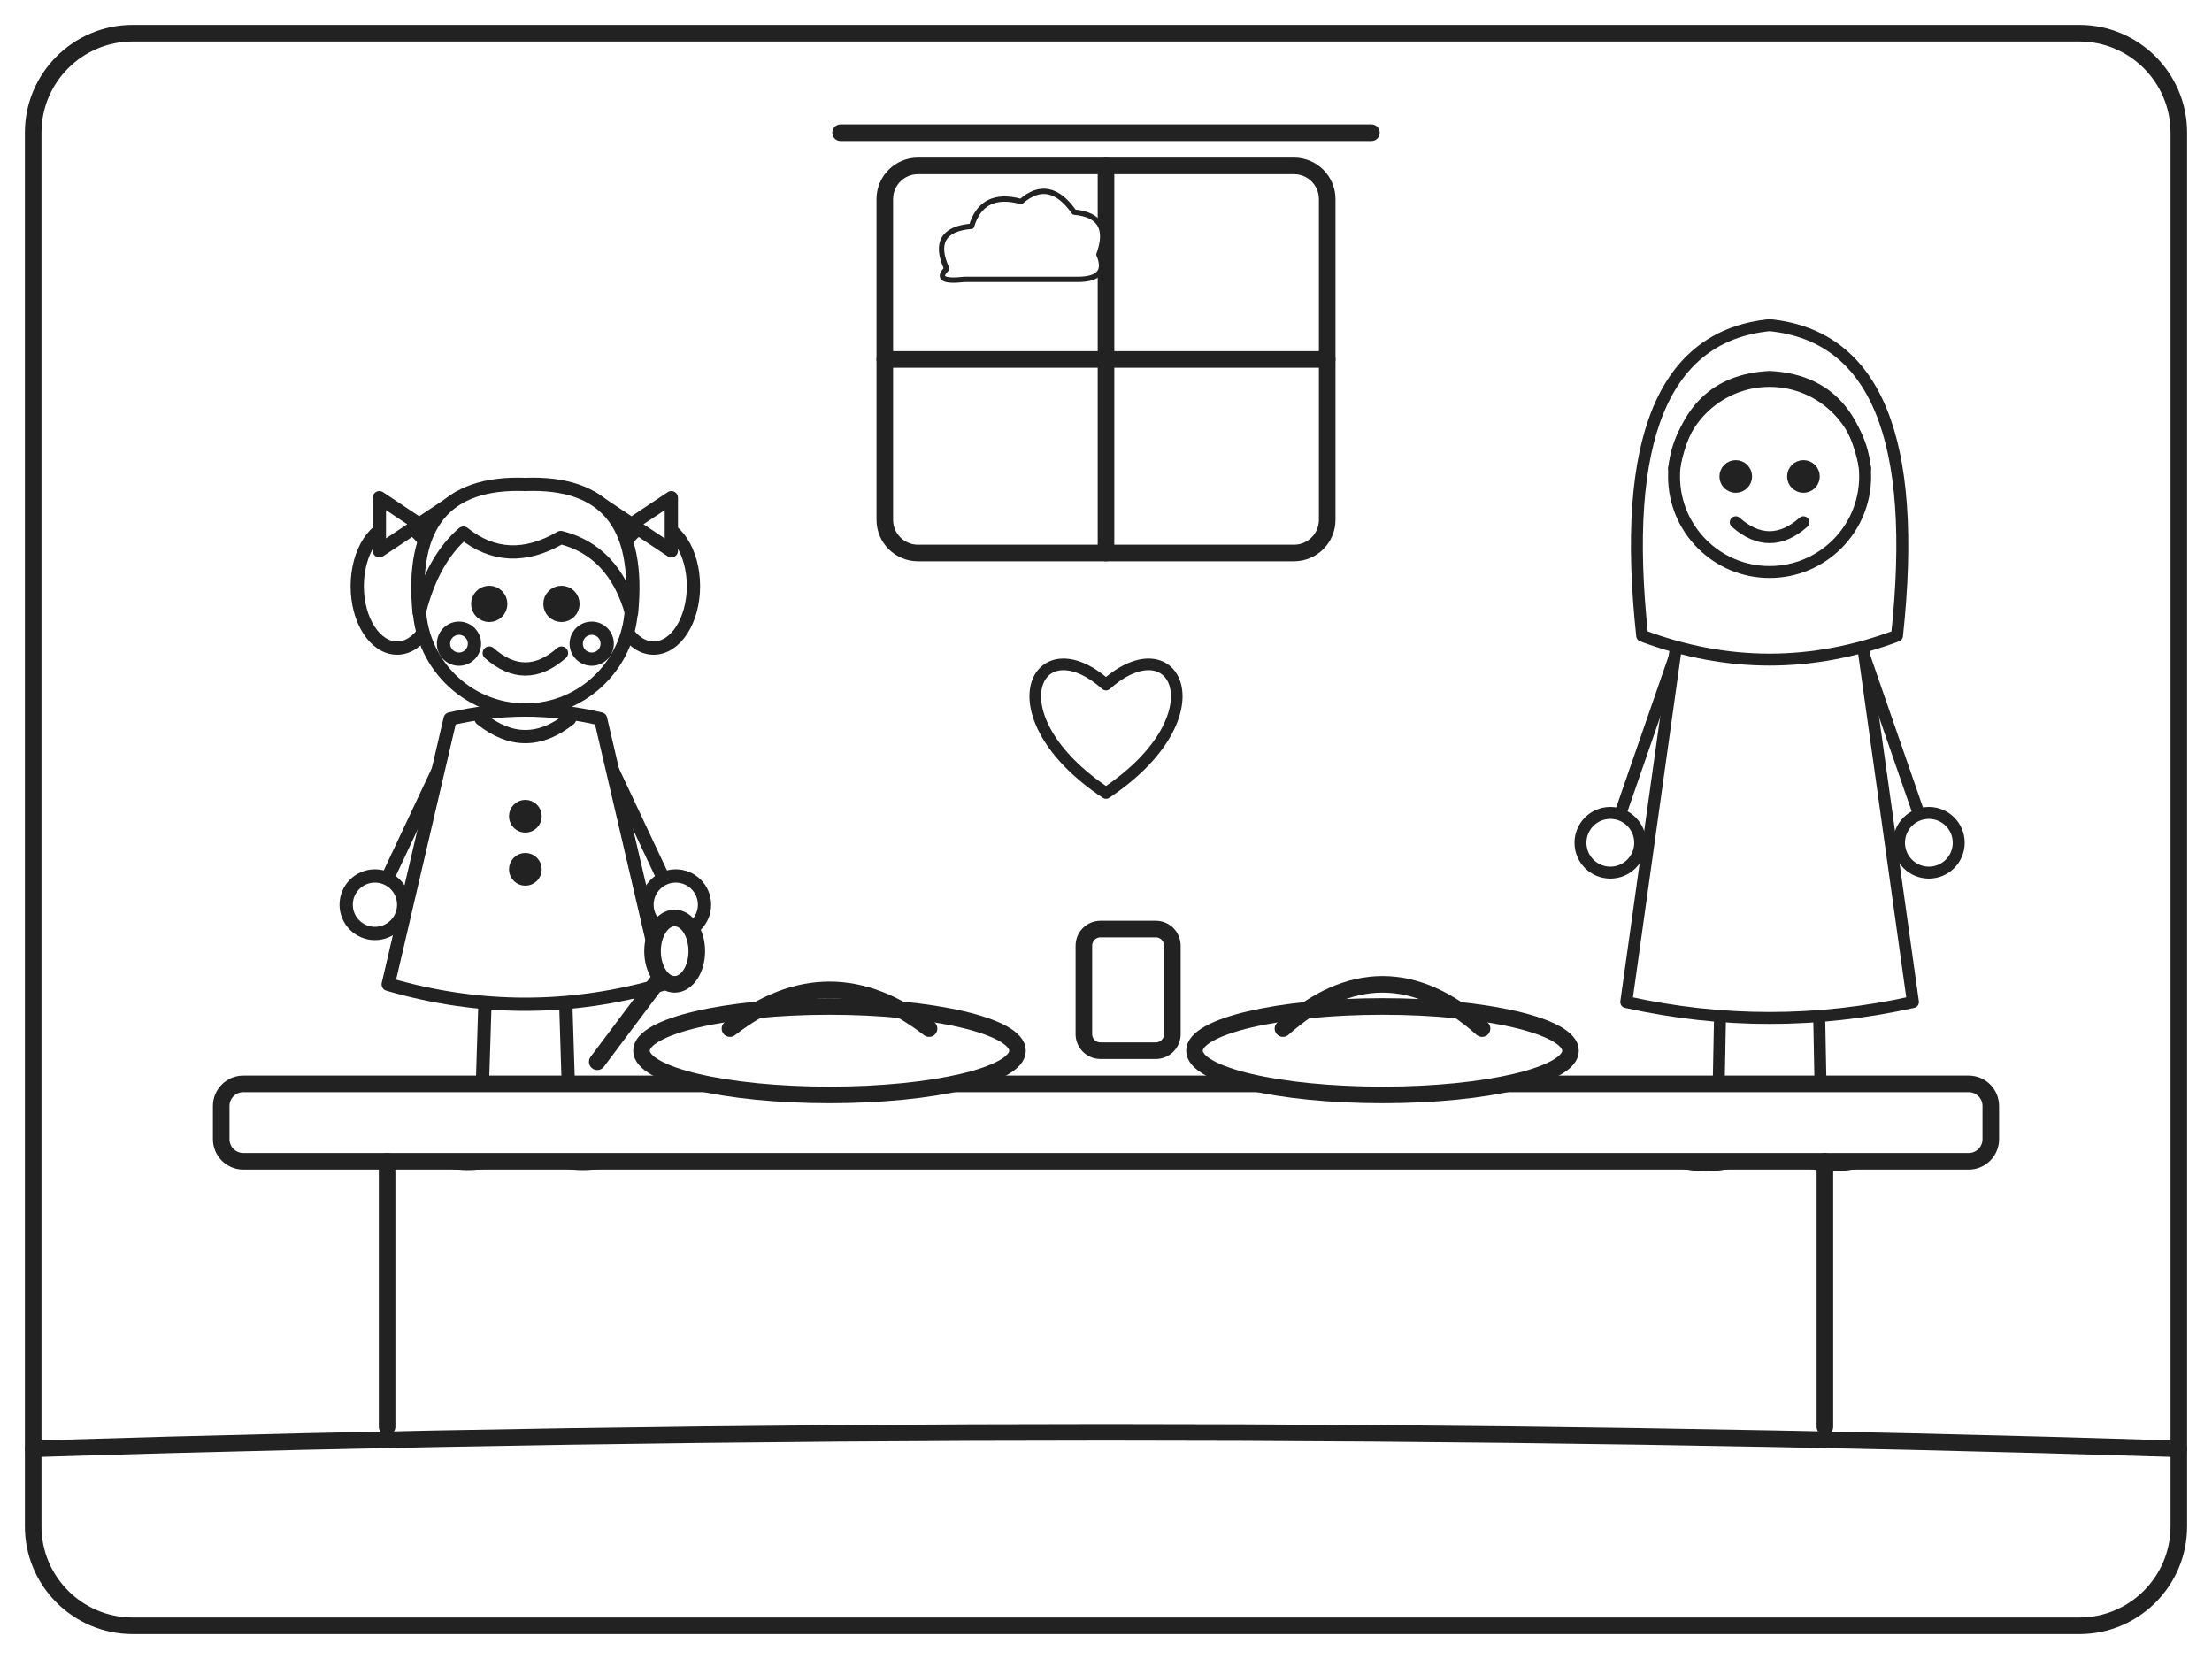
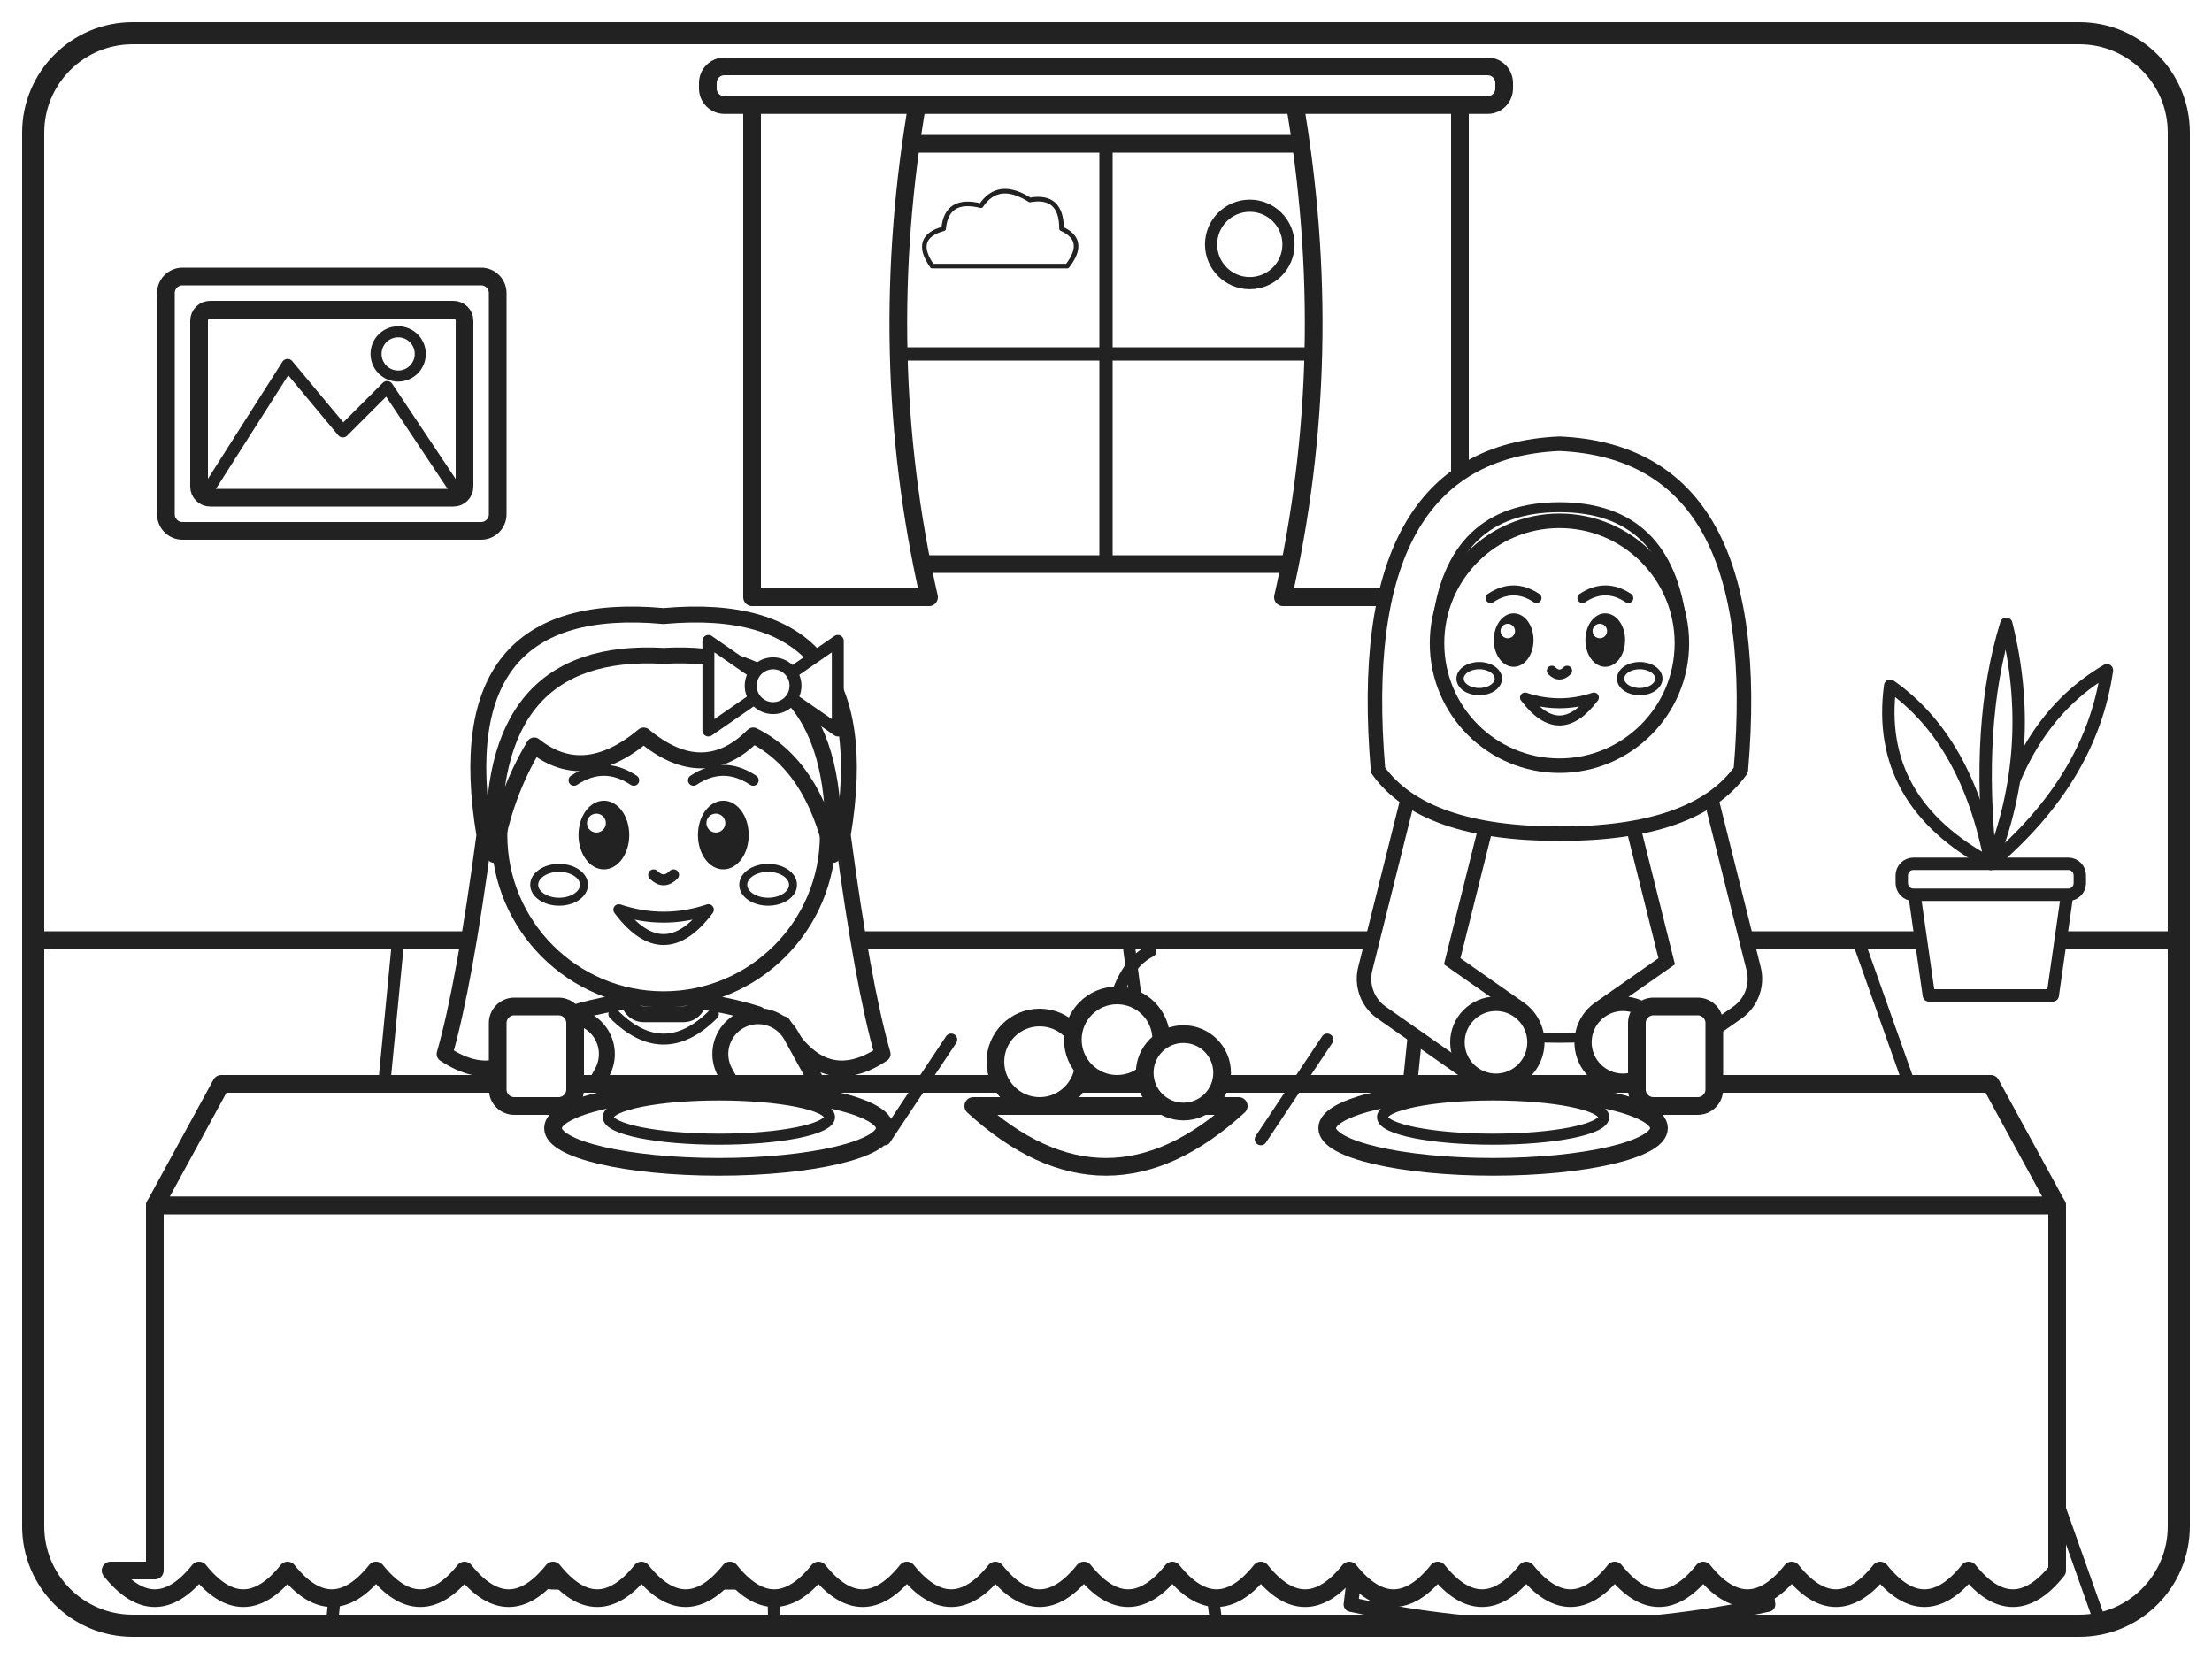
<svg xmlns="http://www.w3.org/2000/svg" viewBox="0 0 400 300" width="800" height="600">
-   <rect x="0" y="0" width="400" height="300" fill="#fff" />
-   <g fill="none" stroke="#222" stroke-width="3" stroke-linecap="round" stroke-linejoin="round">
-     <rect x="6" y="6" width="388" height="288" rx="18" fill="#fff" />
-     <rect x="160" y="30" width="80" height="70" rx="6" fill="#fff" />
-     <line x1="200.0" y1="30" x2="200.0" y2="100" />
-     <line x1="160" y1="65.0" x2="240" y2="65.0" />
-     <path d="M 152 24 L 248 24" fill="none" />
-     <g transform="translate(184.0,45.4) scale(0.32,0.32)">
-       <path d="M -40 10 Q -50 -12 -26 -14 Q -20 -34 2 -28 Q 18 -42 32 -22 Q 54 -20 46 2 Q 52 16 34 16 L -30 16 Q -48 18 -40 10 Z" fill="#fff" />
+   <rect width="400" height="300" fill="#fff" />
+   <clipPath id="c">
+     <rect x="6" y="6" width="388" height="288" rx="18" />
+   </clipPath>
+   <g fill="none" stroke="#222" stroke-width="3.2" stroke-linecap="round" stroke-linejoin="round">
+     <g clip-path="url(#c)">
+       <line x1="6.0" y1="170.0" x2="394.0" y2="170.0" />
+       <path d="M 72 170 L 60 294" fill="none" stroke-width="2.2" />
+       <path d="M 138 170 L 140 294" fill="none" stroke-width="2.2" />
+       <path d="M 204 170 L 220 294" fill="none" stroke-width="2.2" />
+       <path d="M 270 170 L 300 294" fill="none" stroke-width="2.2" />
+       <path d="M 336 170 L 380 294" fill="none" stroke-width="2.2" />
+       <rect x="150.0" y="26.0" width="100.0" height="76.0" rx="4" fill="#fff" />
+       <line x1="200.0" y1="26.0" x2="200.0" y2="102.0" stroke-width="2.4" />
+       <line x1="150.0" y1="64.0" x2="250.0" y2="64.0" stroke-width="2.4" />
+       <g transform="translate(180.0,45.0) scale(0.26,0.26)">
+         <path d="M -44 12 Q -58 -8 -36 -14 Q -34 -36 -10 -30 Q 2 -48 24 -34 Q 46 -38 46 -14 Q 64 -6 50 12 Z" fill="#fff" />
+       </g>
+       <circle cx="226.0" cy="44.2" r="7" fill="#fff" stroke-width="2.2" />
+       <path d="M 136 18 L 166 18 Q 158 64.0 168 108 L 136 108 Z" fill="#fff" />
+       <path d="M 264 18 L 234 18 Q 242 64.0 232 108 L 264 108 Z" fill="#fff" />
+       <rect x="128.0" y="12.0" width="144.0" height="7.0" rx="3" fill="#fff" />
+       <rect x="30.0" y="50.0" width="60.0" height="46.0" rx="3" fill="#fff" />
+       <rect x="36.0" y="56.0" width="48.0" height="34.0" rx="2" fill="#fff" />
+       <path d="M 38 88 L 52 66 L 62 78 L 70 70 L 82 88" fill="none" stroke-width="2.2" />
+       <circle cx="72.0" cy="64.0" r="4" fill="#fff" stroke-width="2" />
+       <g transform="translate(360.0,180.0) scale(0.7,0.7)">
+         <path d="M -16 0 L 16 0 L 20 -28 L -20 -28 Z" fill="#fff" />
+         <rect x="-23.0" y="-34.0" width="46.0" height="8.0" rx="3" fill="#fff" />
+         <path d="M 0 -34 Q -30 -50 -26 -80 Q -6 -66 0 -34 Z" fill="#fff" />
+         <path d="M 0 -34 Q 26 -56 30 -84 Q 6 -70 0 -34 Z" fill="#fff" />
+         <path d="M 0 -34 Q -4 -70 4 -96 Q 12 -64 0 -34 Z" fill="#fff" />
+       </g>
+       <g transform="translate(120.0,286.0) scale(0.9,0.9)">
+         <path d="M -36 -150 Q -44 -198 0 -194 Q 44 -198 36 -150 Q 40 -120 44 -106 Q 32 -98 24 -112 L -24 -112 Q -32 -98 -44 -106 Q -40 -120 -36 -150 Z" fill="#fff" />
+         <path d="M -10.0 -46.0 L -11.0 -14.0" fill="none" stroke="#222" stroke-width="20.4" />
+         <path d="M -10.0 -46.0 L -11.0 -14.0" fill="none" stroke="#fff" stroke-width="14" />
+         <path d="M 10.0 -46.0 L 11.0 -14.0" fill="none" stroke="#222" stroke-width="20.4" />
+         <path d="M 10.0 -46.0 L 11.0 -14.0" fill="none" stroke="#fff" stroke-width="14" />
+         <path d="M -26 -4 Q -27 -16 -14 -17 Q -3 -17 -3 -6 Q -3 0 -12 0 L -22 0 Q -26 0 -26 -4 Z" fill="#fff" />
+         <path d="M 26 -4 Q 27 -16 14 -17 Q 3 -17 3 -6 Q 3 0 12 0 L 22 0 Q 26 0 26 -4 Z" fill="#fff" />
+         <path d="M -19 -114 Q 0 -120 19 -114 Q 23 -84 38 -44 Q 0 -32 -38 -44 Q -23 -84 -19 -114 Z" fill="#fff" />
+         <path d="M -21 -88 Q 0 -83 21 -88" fill="none" stroke-width="2.2" />
+         <path d="M -10 -114 Q 0 -104 10 -114" fill="none" stroke-width="2.2" />
+         <circle cx="-18.0" cy="-58.0" r="3.2" fill="#fff" stroke-width="1.6" />
+         <circle cx="2.0" cy="-52.0" r="3.2" fill="#fff" stroke-width="1.6" />
+         <circle cx="20.0" cy="-60.0" r="3.2" fill="#fff" stroke-width="1.6" />
+         <circle cx="-6.0" cy="-70.0" r="3.2" fill="#fff" stroke-width="1.6" />
+         <circle cx="12.0" cy="-74.0" r="3.2" fill="#fff" stroke-width="1.6" />
+         <path d="M -19.0 -106.0 L -30.0 -86.0 L -12.0 -78.0" fill="none" stroke="#222" stroke-width="18.4" />
+         <path d="M -19.0 -106.0 L -30.0 -86.0 L -12.0 -78.0" fill="none" stroke="#fff" stroke-width="12" />
+         <path d="M 19.0 -106.0 L 30.0 -86.0 L 12.0 -78.0" fill="none" stroke="#222" stroke-width="18.4" />
+         <path d="M 19.0 -106.0 L 30.0 -86.0 L 12.0 -78.0" fill="none" stroke="#fff" stroke-width="12" />
+         <circle cx="-12.0" cy="-78.0" r="7.5" fill="#fff" />
+         <circle cx="12.0" cy="-78.0" r="7.5" fill="#fff" />
+         <rect x="-7.0" y="-124.0" width="14.0" height="10.0" rx="3" fill="#fff" />
+         <circle cx="0.0" cy="-150.0" r="33" fill="#fff" />
+         <path d="M -34 -146 Q -36 -188 0 -186 Q 36 -188 34 -146 Q 30 -164 18 -170 Q 8 -160 -4 -170 Q -16 -160 -26 -168 Q -32 -158 -34 -146 Z" fill="#fff" />
+         <path d="M 22 -180 l -13 -9 l 0 18 Z M 22 -180 l 13 -9 l 0 18 Z" fill="#fff" stroke-width="2.4" />
+         <circle cx="22.0" cy="-180.0" r="4.5" fill="#fff" stroke-width="2.4" />
+         <ellipse cx="-12.0" cy="-150.0" rx="4.6" ry="6.4" fill="#222" stroke-width="1" />
+         <circle cx="-13.5" cy="-152.4" r="1.9" fill="#fff" stroke="none" />
+         <path d="M -6.0 -161.0 Q -12.0 -165.0 -18.0 -161.0" fill="none" stroke-width="2.2" />
+         <ellipse cx="12.0" cy="-150.0" rx="4.6" ry="6.4" fill="#222" stroke-width="1" />
+         <circle cx="10.5" cy="-152.4" r="1.9" fill="#fff" stroke="none" />
+         <path d="M 6.0 -161.0 Q 12.0 -165.0 18.0 -161.0" fill="none" stroke-width="2.2" />
+         <path d="M -2.0 -142.0 Q 0 -140.0 2.0 -142.0" fill="none" stroke-width="2.2" />
+         <path d="M -9.0 -135.0 Q 0 -123.0 9.0 -135.0 Q 0 -132.0 -9.0 -135.0 Z" fill="#fff" stroke-width="2.2" />
+         <ellipse cx="-21.0" cy="-140.0" rx="5.0" ry="3.4" fill="none" stroke-width="1.6" />
+         <ellipse cx="21.0" cy="-140.0" rx="5.0" ry="3.4" fill="none" stroke-width="1.6" />
+       </g>
+       <g transform="translate(282.0,300.0) scale(0.82,0.82)">
+         <ellipse cx="-14.0" cy="-6.0" rx="14" ry="7" fill="#fff" />
+         <ellipse cx="14.0" cy="-6.0" rx="14" ry="7" fill="#fff" />
+         <path d="M -26 -198 Q 0 -206 26 -198 Q 34 -110 46 -12 Q 0 -2 -46 -12 Q -34 -110 -26 -198 Z" fill="#fff" />
+         <path d="M -27 -140 Q 0 -134 27 -140" fill="none" stroke-width="2.2" />
+         <path d="M -24.0 -190.0 L -34.0 -150.0 L -14.0 -136.0" fill="none" stroke="#222" stroke-width="21.4" />
+         <path d="M -24.0 -190.0 L -34.0 -150.0 L -14.0 -136.0" fill="none" stroke="#fff" stroke-width="15" />
+         <path d="M 24.0 -190.0 L 34.0 -150.0 L 14.0 -136.0" fill="none" stroke="#222" stroke-width="21.4" />
+         <path d="M 24.0 -190.0 L 34.0 -150.0 L 14.0 -136.0" fill="none" stroke="#fff" stroke-width="15" />
+         <circle cx="-14.0" cy="-136.0" r="8.5" fill="#fff" />
+         <circle cx="14.0" cy="-136.0" r="8.5" fill="#fff" />
+         <rect x="-8.0" y="-206.0" width="16.0" height="12.0" rx="3" fill="#fff" />
+         <path d="M -40 -196 Q -46 -266 0 -268 Q 46 -266 40 -196 Q 30 -182 0 -182 Q -30 -182 -40 -196 Z" fill="#fff" />
+         <circle cx="0.0" cy="-224.0" r="27" fill="#fff" />
+         <path d="M -27 -228 Q -24 -254 0 -254 Q 24 -254 27 -228" fill="none" stroke-width="2.2" />
+         <ellipse cx="-10.1" cy="-224.7" rx="3.881" ry="5.4" fill="#222" stroke-width="1" />
+         <circle cx="-11.4" cy="-226.7" r="1.6" fill="#fff" stroke="none" />
+         <path d="M -5.062 -233.969 Q -10.125 -237.344 -15.188 -233.969" fill="none" stroke-width="2.2" />
+         <ellipse cx="10.1" cy="-224.7" rx="3.881" ry="5.4" fill="#222" stroke-width="1" />
+         <circle cx="8.9" cy="-226.7" r="1.6" fill="#fff" stroke="none" />
+         <path d="M 5.062 -233.969 Q 10.125 -237.344 15.188 -233.969" fill="none" stroke-width="2.2" />
+         <path d="M -1.688 -217.938 Q 0 -216.25 1.688 -217.938" fill="none" stroke-width="2.2" />
+         <path d="M -7.594 -212.031 Q 0 -201.906 7.594 -212.031 Q 0 -209.5 -7.594 -212.031 Z" fill="#fff" stroke-width="2.2" />
+         <ellipse cx="-17.7" cy="-216.2" rx="4.219" ry="2.869" fill="none" stroke-width="1.6" />
+         <ellipse cx="17.7" cy="-216.2" rx="4.219" ry="2.869" fill="none" stroke-width="1.6" />
+       </g>
+       <path d="M 40 196 L 360 196 L 372 218 L 28 218 Z" fill="#fff" />
+       <path d="M 28 218 L 372 218 L 372 284 Q 364 294 356 284 Q 348 294 340 284 Q 332 294 324 284 Q 316 294 308 284 Q 300 294 292 284 Q 284 294 276 284 Q 268 294 260 284 Q 252 294 244 284 Q 236 294 228 284 Q 220 294 212 284 Q 204 294 196 284 Q 188 294 180 284 Q 172 294 164 284 Q 156 294 148 284 Q 140 294 132 284 Q 124 294 116 284 Q 108 294 100 284 Q 92 294 84 284 Q 76 294 68 284 Q 60 294 52 284 Q 44 294 36 284 Q 28 294 20 284 L 28 284 Z" fill="#fff" />
+       <ellipse cx="130.0" cy="204.0" rx="30" ry="7" fill="#fff" />
+       <ellipse cx="130.0" cy="202.0" rx="20" ry="4" fill="none" stroke-width="2" />
+       <ellipse cx="270.0" cy="204.0" rx="30" ry="7" fill="#fff" />
+       <ellipse cx="270.0" cy="202.0" rx="20" ry="4" fill="none" stroke-width="2" />
+       <path d="M 176 200 Q 200 222 224 200 Z" fill="#fff" />
+       <circle cx="188.0" cy="192.0" r="8" fill="#fff" />
+       <circle cx="202.0" cy="188.0" r="8" fill="#fff" />
+       <circle cx="214.0" cy="194.0" r="7" fill="#fff" />
+       <path d="M 202 180 q 2 -6 6 -8" fill="none" stroke-width="2.2" />
+       <rect x="90.0" y="182.0" width="14.0" height="18.0" rx="3" fill="#fff" />
+       <rect x="296.0" y="182.0" width="14.0" height="18.0" rx="3" fill="#fff" />
+       <path d="M 160 206 L 172 188 M 228 206 L 240 188" fill="none" stroke-width="2.2" />
    </g>
-     <g transform="translate(95,210) scale(0.8,0.8)">
-       <line x1="-9" y1="-40" x2="-10" y2="-8" />
-       <line x1="9" y1="-40" x2="10" y2="-8" />
-       <ellipse cx="-13" cy="-5" rx="11" ry="5.5" fill="#fff" />
-       <ellipse cx="13" cy="-5" rx="11" ry="5.5" fill="#fff" />
-       <line x1="-18" y1="-92" x2="-34" y2="-58" />
-       <line x1="18" y1="-92" x2="34" y2="-58" />
-       <path d="M -17 -100 Q 0 -104 17 -100 L 31 -40 Q 0 -31 -31 -40 Z" fill="#fff" />
-       <path d="M -10 -100 Q 0 -92 10 -100" fill="none" />
-       <circle cx="0" cy="-78" r="2.2" fill="#222" />
-       <circle cx="0" cy="-66" r="2.2" fill="#222" />
-       <circle cx="-34" cy="-58" r="6.5" fill="#fff" />
-       <circle cx="34" cy="-58" r="6.5" fill="#fff" />
-       <ellipse cx="-29" cy="-130" rx="9" ry="14" fill="#fff" />
-       <ellipse cx="29" cy="-130" rx="9" ry="14" fill="#fff" />
-       <path d="M -24 -144 l -9 -6 l 0 12 Z M -24 -144 l 9 -6 l 0 12 Z" fill="#fff" />
-       <path d="M 24 -144 l -9 -6 l 0 12 Z M 24 -144 l 9 -6 l 0 12 Z" fill="#fff" />
-       <circle cx="0" cy="-126" r="24" fill="#fff" />
-       <path d="M -24 -124 Q -27 -154 0 -153 Q 27 -154 24 -124 Q 20 -138 8 -141 Q -4 -134 -14 -142 Q -21 -136 -24 -124 Z" fill="#fff" />
-       <circle cx="-8.16" cy="-126" r="2.6" fill="#222" />
-       <circle cx="8.16" cy="-126" r="2.6" fill="#222" />
-       <path d="M -8.16 -114.88 Q 0 -107.68 8.16 -114.88" fill="none" />
-       <circle cx="-15" cy="-117" r="3.5" fill="none" />
-       <circle cx="15" cy="-117" r="3.5" fill="none" />
-     </g>
-     <g transform="translate(320,210) scale(0.72,0.72)">
-       <line x1="-12" y1="-60" x2="-13" y2="-8" />
-       <line x1="12" y1="-60" x2="13" y2="-8" />
-       <ellipse cx="-16" cy="-5" rx="13" ry="6" fill="#fff" />
-       <ellipse cx="16" cy="-5" rx="13" ry="6" fill="#fff" />
-       <line x1="-22" y1="-132" x2="-40" y2="-80" />
-       <line x1="22" y1="-132" x2="40" y2="-80" />
-       <path d="M -22 -140 Q 0 -146 22 -140 L 36 -40 Q 0 -32 -36 -40 Z" fill="#fff" />
-       <circle cx="-40" cy="-80" r="7.5" fill="#fff" />
-       <circle cx="40" cy="-80" r="7.5" fill="#fff" />
-       <path d="M -32 -132 Q -40 -206 0 -210 Q 40 -206 32 -132 Q 0 -120 -32 -132 Z" fill="#fff" />
-       <circle cx="0" cy="-172" r="24" fill="#fff" />
-       <path d="M -24 -174 Q -20 -196 0 -197 Q 20 -196 24 -174" fill="none" />
-       <circle cx="-8.5" cy="-172" r="2.6" fill="#222" />
-       <circle cx="8.5" cy="-172" r="2.6" fill="#222" />
-       <path d="M -8.5 -160.5 Q 0 -153.0 8.5 -160.5" fill="none" />
-     </g>
-     <rect x="40" y="196" width="320" height="14" rx="4" fill="#fff" />
-     <line x1="70" y1="210" x2="70" y2="258" />
-     <line x1="330" y1="210" x2="330" y2="258" />
-     <ellipse cx="150" cy="190" rx="34" ry="8" fill="#fff" />
-     <ellipse cx="250" cy="190" rx="34" ry="8" fill="#fff" />
-     <path d="M 132 186 Q 150 172 168 186" fill="none" />
-     <path d="M 232 186 Q 250 170 268 186" fill="none" />
-     <rect x="196" y="168" width="16" height="22" rx="3" fill="#fff" />
-     <line x1="108" y1="192" x2="120" y2="176" />
-     <ellipse cx="122" cy="172" rx="4" ry="6" fill="#fff" />
-     <g transform="translate(200,135) scale(0.7,0.7)">
-       <path d="M 0 12 C -30 -8 -18 -32 0 -16 C 18 -32 30 -8 0 12 Z" fill="#fff" />
-     </g>
-     <path d="M 6 262 Q 200 256 394 262" fill="none" />
+     <rect x="6" y="6" width="388" height="288" rx="18" fill="none" stroke-width="4" />
  </g>
</svg>
